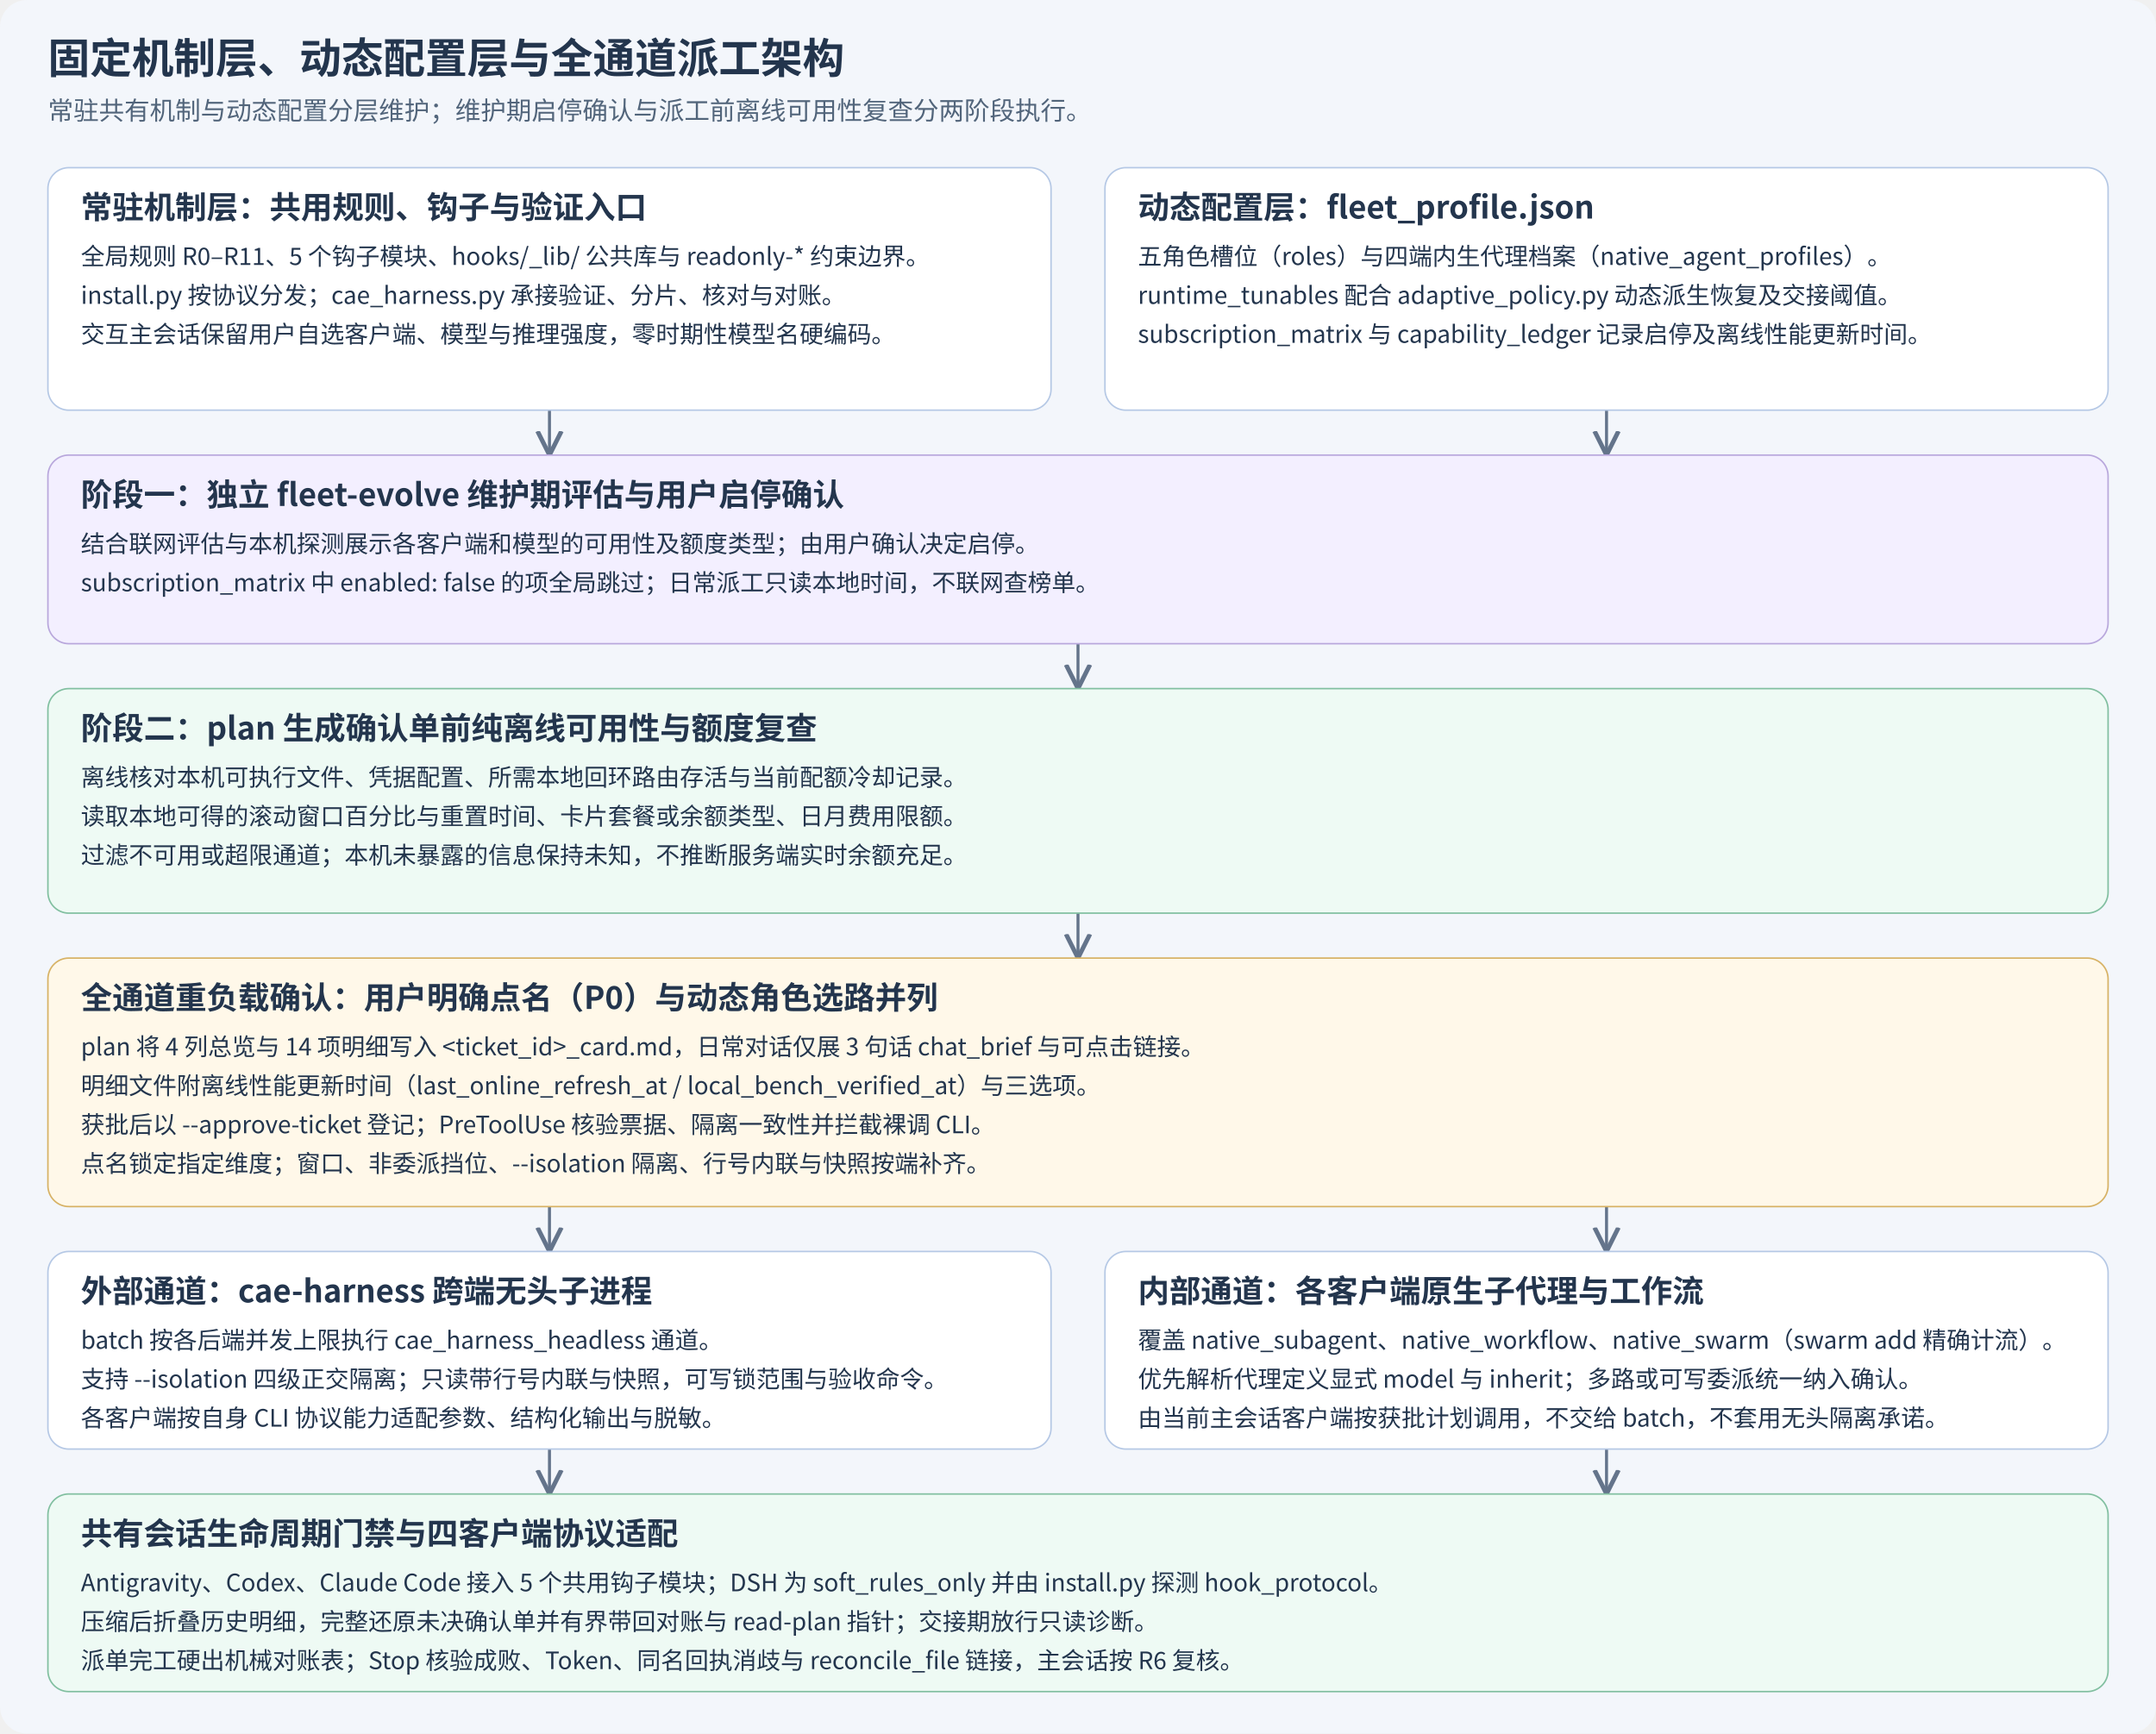
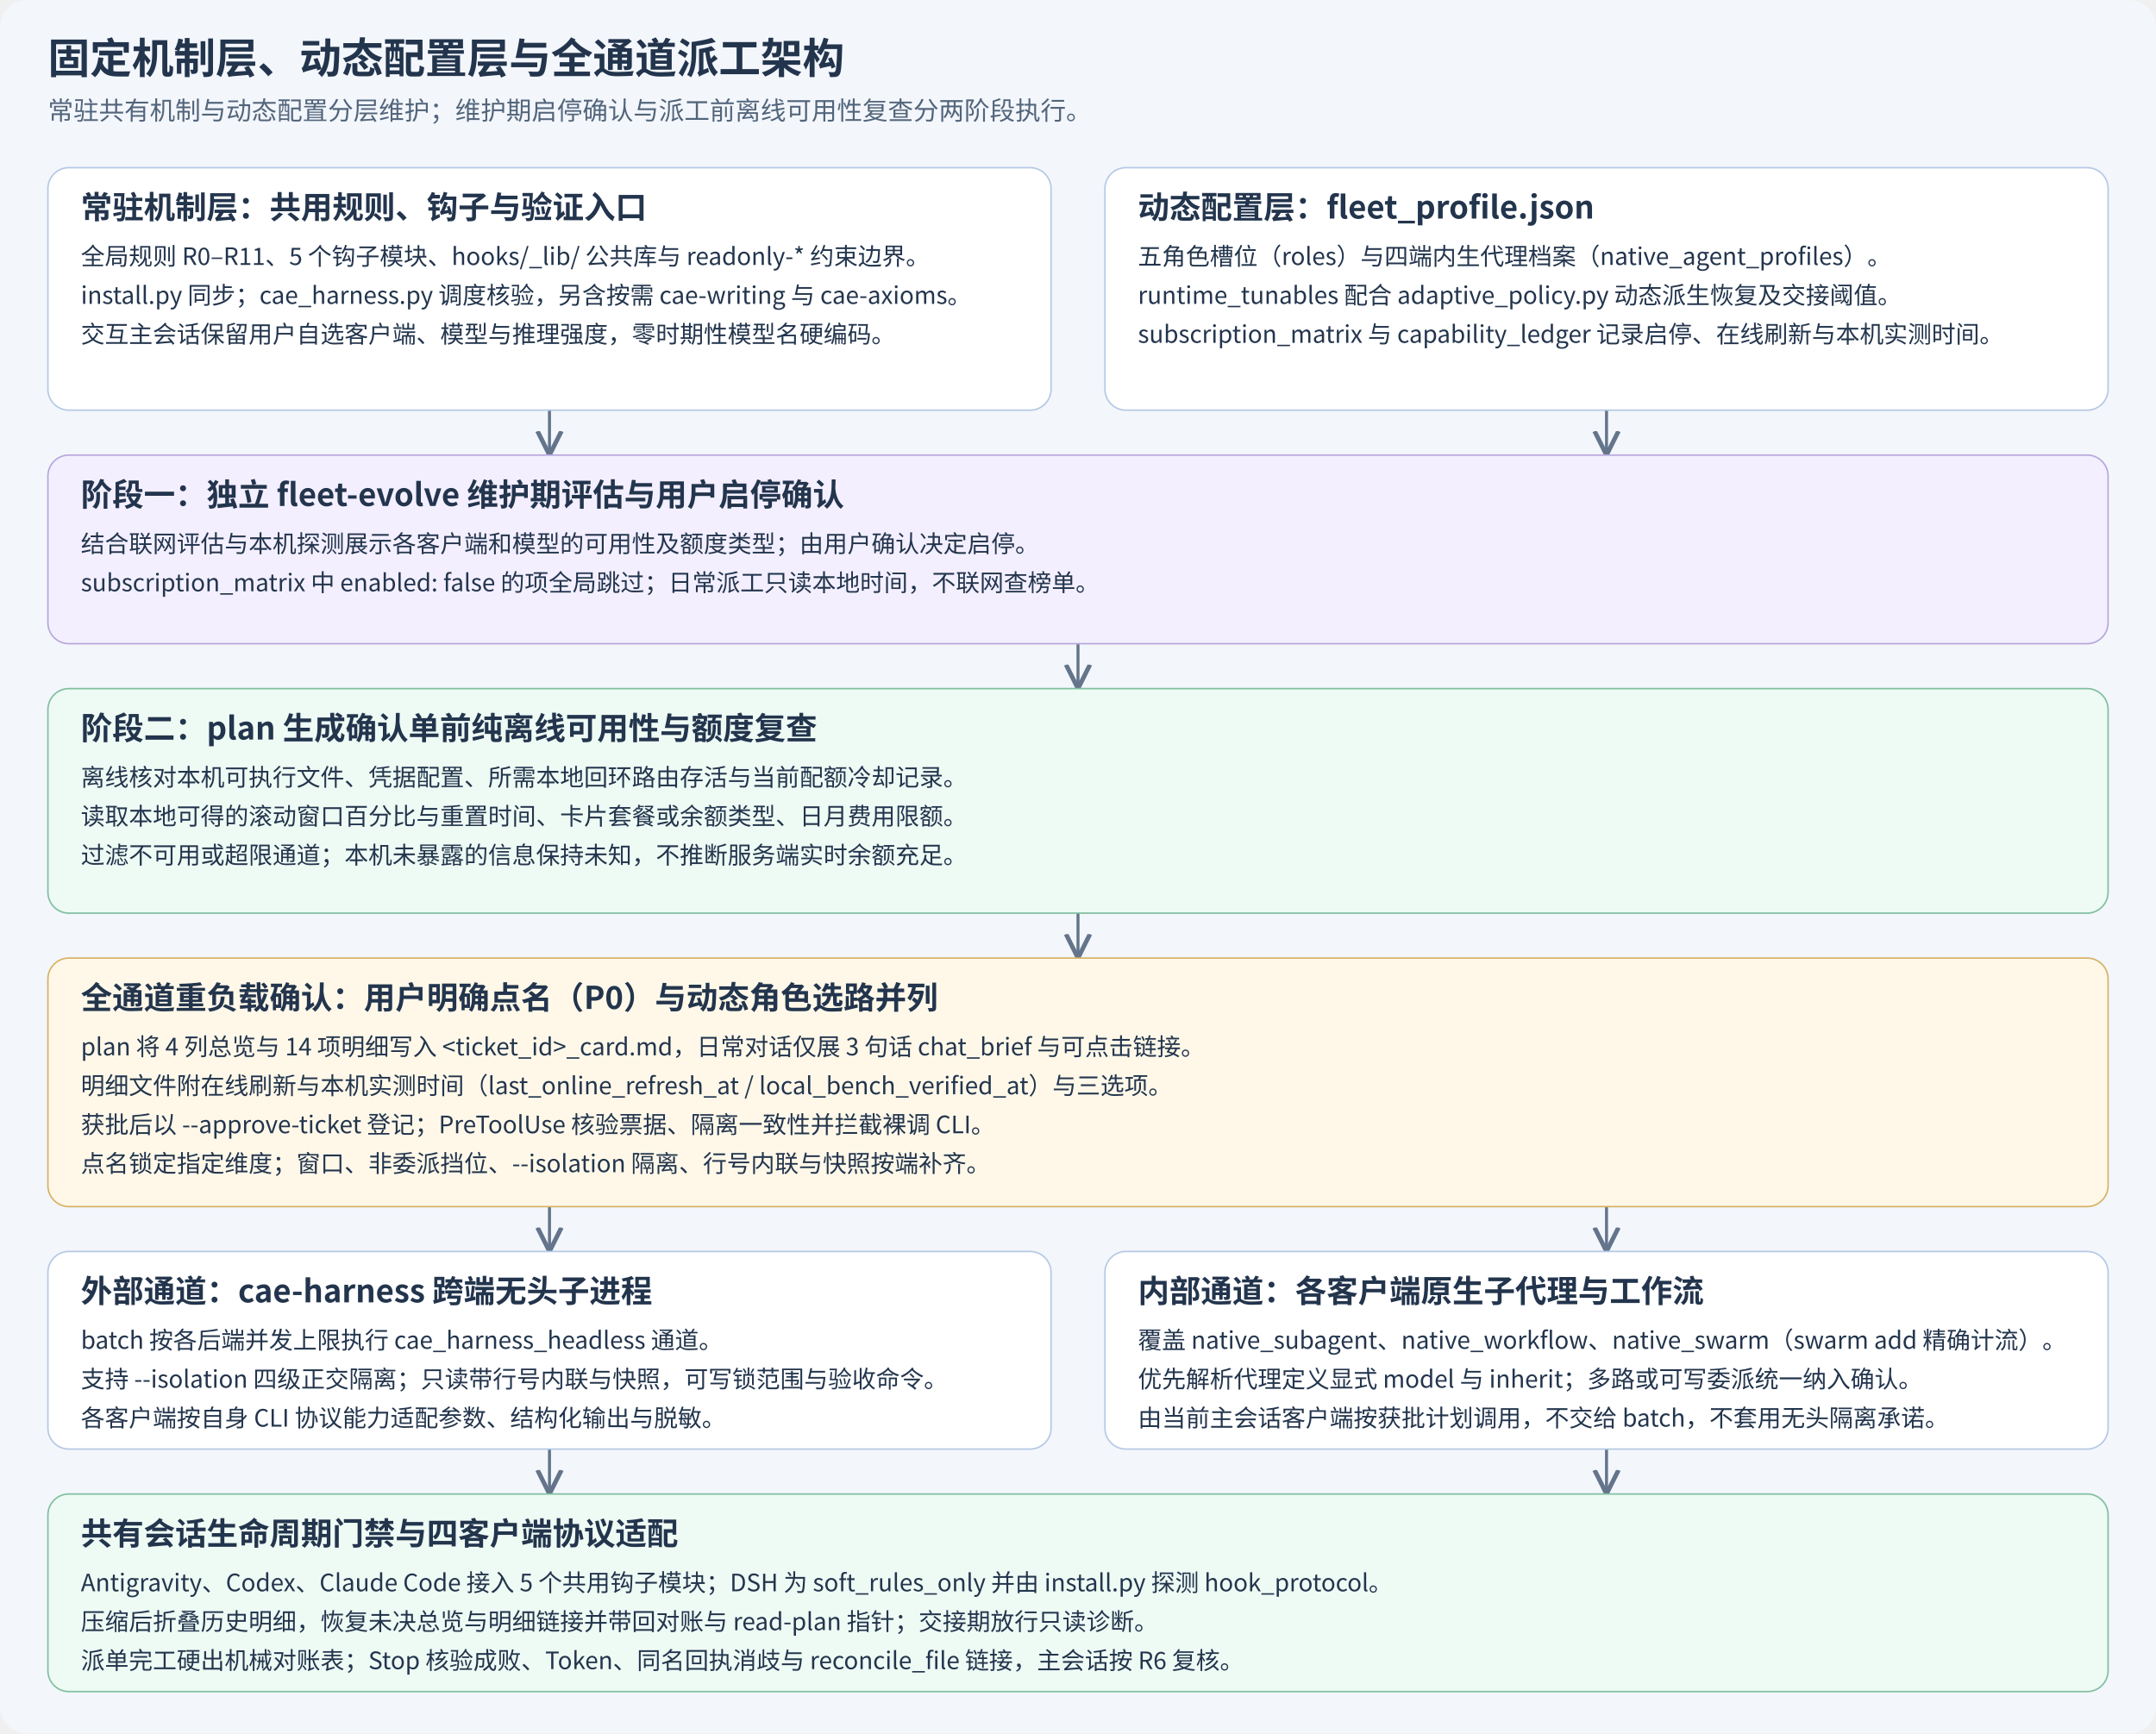
<svg xmlns="http://www.w3.org/2000/svg" width="1440" height="1158" viewBox="0 0 1440 1158" role="img" aria-labelledby="title desc">
  <defs>
    <marker id="arrow" markerWidth="10" markerHeight="10" refX="8" refY="5" orient="auto">
      <path d="M 0 1 L 8 5 L 0 9" fill="none" stroke="#64748b" stroke-width="1.5" />
    </marker>
  </defs>
  <style>text { font-family: "Microsoft YaHei", "Noto Sans CJK SC", sans-serif; fill: #23354d; } .title { font-size: 28px; font-weight: 700; } .subtitle { font-size: 17px; fill: #52657b; } .heading { font-size: 21px; font-weight: 700; } .body { font-size: 16px; } .link { fill: none; stroke: #64748b; stroke-width: 2; marker-end: url(#arrow); }</style>
  <rect width="1440" height="1158" rx="18" fill="#f3f6fb" />
  <text x="32" y="49" class="title">固定机制层、动态配置层与全通道派工架构</text>
  <text x="32" y="80" class="subtitle">常驻共有机制与动态配置分层维护；维护期启停确认与派工前离线可用性复查分两阶段执行。</text>
  <path class="link" d="M 367 274 L 367 304" />
  <path class="link" d="M 1073 274 L 1073 304" />
  <path class="link" d="M 720 430 L 720 460" />
  <path class="link" d="M 720 610 L 720 640" />
  <path class="link" d="M 367 806 L 367 836" />
  <path class="link" d="M 1073 806 L 1073 836" />
  <path class="link" d="M 367 968 L 367 998" />
  <path class="link" d="M 1073 968 L 1073 998" />
  <g>
    <rect x="32" y="112" width="670" height="162" rx="14" fill="#ffffff" stroke="#b5c8e5" />
    <text x="54" y="146" class="heading">常驻机制层：共用规则、钩子与验证入口</text>
    <text x="54" y="177" class="body">全局规则 R0–R11、5 个钩子模块、hooks/_lib/ 公共库与 readonly-* 约束边界。</text>
-     <text x="54" y="203" class="body">install.py 按协议分发；cae_harness.py 承接验证、分片、核对与对账。</text>
+     <text x="54" y="203" class="body">install.py 同步；cae_harness.py 调度核验，另含按需 cae-writing 与 cae-axioms。</text>
    <text x="54" y="229" class="body">交互主会话保留用户自选客户端、模型与推理强度，零时期性模型名硬编码。</text>
  </g>
  <g>
    <rect x="738" y="112" width="670" height="162" rx="14" fill="#ffffff" stroke="#b5c8e5" />
    <text x="760" y="146" class="heading">动态配置层：fleet_profile.json</text>
    <text x="760" y="177" class="body">五角色槽位（roles）与四端内生代理档案（native_agent_profiles）。</text>
    <text x="760" y="203" class="body">runtime_tunables 配合 adaptive_policy.py 动态派生恢复及交接阈值。</text>
-     <text x="760" y="229" class="body">subscription_matrix 与 capability_ledger 记录启停及离线性能更新时间。</text>
+     <text x="760" y="229" class="body">subscription_matrix 与 capability_ledger 记录启停、在线刷新与本机实测时间。</text>
  </g>
  <g>
    <rect x="32" y="304" width="1376" height="126" rx="14" fill="#f3efff" stroke="#b8a7dc" />
    <text x="54" y="338" class="heading">阶段一：独立 fleet-evolve 维护期评估与用户启停确认</text>
    <text x="54" y="369" class="body">结合联网评估与本机探测展示各客户端和模型的可用性及额度类型；由用户确认决定启停。</text>
    <text x="54" y="395" class="body">subscription_matrix 中 enabled: false 的项全局跳过；日常派工只读本地时间，不联网查榜单。</text>
  </g>
  <g>
    <rect x="32" y="460" width="1376" height="150" rx="14" fill="#eefaf4" stroke="#81bfa0" />
    <text x="54" y="494" class="heading">阶段二：plan 生成确认单前纯离线可用性与额度复查</text>
    <text x="54" y="525" class="body">离线核对本机可执行文件、凭据配置、所需本地回环路由存活与当前配额冷却记录。</text>
    <text x="54" y="551" class="body">读取本地可得的滚动窗口百分比与重置时间、卡片套餐或余额类型、日月费用限额。</text>
    <text x="54" y="577" class="body">过滤不可用或超限通道；本机未暴露的信息保持未知，不推断服务端实时余额充足。</text>
  </g>
  <g>
    <rect x="32" y="640" width="1376" height="166" rx="14" fill="#fff8e9" stroke="#d7b265" />
    <text x="54" y="674" class="heading">全通道重负载确认：用户明确点名（P0）与动态角色选路并列</text>
    <text x="54" y="705" class="body">plan 将 4 列总览与 14 项明细写入 &lt;ticket_id&gt;_card.md，日常对话仅展 3 句话 chat_brief 与可点击链接。</text>
-     <text x="54" y="731" class="body">明细文件附离线性能更新时间（last_online_refresh_at / local_bench_verified_at）与三选项。</text>
+     <text x="54" y="731" class="body">明细文件附在线刷新与本机实测时间（last_online_refresh_at / local_bench_verified_at）与三选项。</text>
    <text x="54" y="757" class="body">获批后以 --approve-ticket 登记；PreToolUse 核验票据、隔离一致性并拦截裸调 CLI。</text>
    <text x="54" y="783" class="body">点名锁定指定维度；窗口、非委派挡位、--isolation 隔离、行号内联与快照按端补齐。</text>
  </g>
  <g>
    <rect x="32" y="836" width="670" height="132" rx="14" fill="#ffffff" stroke="#b5c8e5" />
    <text x="54" y="870" class="heading">外部通道：cae-harness 跨端无头子进程</text>
    <text x="54" y="901" class="body">batch 按各后端并发上限执行 cae_harness_headless 通道。</text>
    <text x="54" y="927" class="body">支持 --isolation 四级正交隔离；只读带行号内联与快照，可写锁范围与验收命令。</text>
    <text x="54" y="953" class="body">各客户端按自身 CLI 协议能力适配参数、结构化输出与脱敏。</text>
  </g>
  <g>
    <rect x="738" y="836" width="670" height="132" rx="14" fill="#ffffff" stroke="#b5c8e5" />
    <text x="760" y="870" class="heading">内部通道：各客户端原生子代理与工作流</text>
    <text x="760" y="901" class="body">覆盖 native_subagent、native_workflow、native_swarm（swarm add 精确计流）。</text>
    <text x="760" y="927" class="body">优先解析代理定义显式 model 与 inherit；多路或可写委派统一纳入确认。</text>
    <text x="760" y="953" class="body">由当前主会话客户端按获批计划调用，不交给 batch，不套用无头隔离承诺。</text>
  </g>
  <g>
    <rect x="32" y="998" width="1376" height="132" rx="14" fill="#eefaf4" stroke="#81bfa0" />
    <text x="54" y="1032" class="heading">共有会话生命周期门禁与四客户端协议适配</text>
    <text x="54" y="1063" class="body">Antigravity、Codex、Claude Code 接入 5 个共用钩子模块；DSH 为 soft_rules_only 并由 install.py 探测 hook_protocol。</text>
-     <text x="54" y="1089" class="body">压缩后折叠历史明细，完整还原未决确认单并有界带回对账与 read-plan 指针；交接期放行只读诊断。</text>
+     <text x="54" y="1089" class="body">压缩后折叠历史明细，恢复未决总览与明细链接并带回对账与 read-plan 指针；交接期放行只读诊断。</text>
    <text x="54" y="1115" class="body">派单完工硬出机械对账表；Stop 核验成败、Token、同名回执消歧与 reconcile_file 链接，主会话按 R6 复核。</text>
  </g>
</svg>
